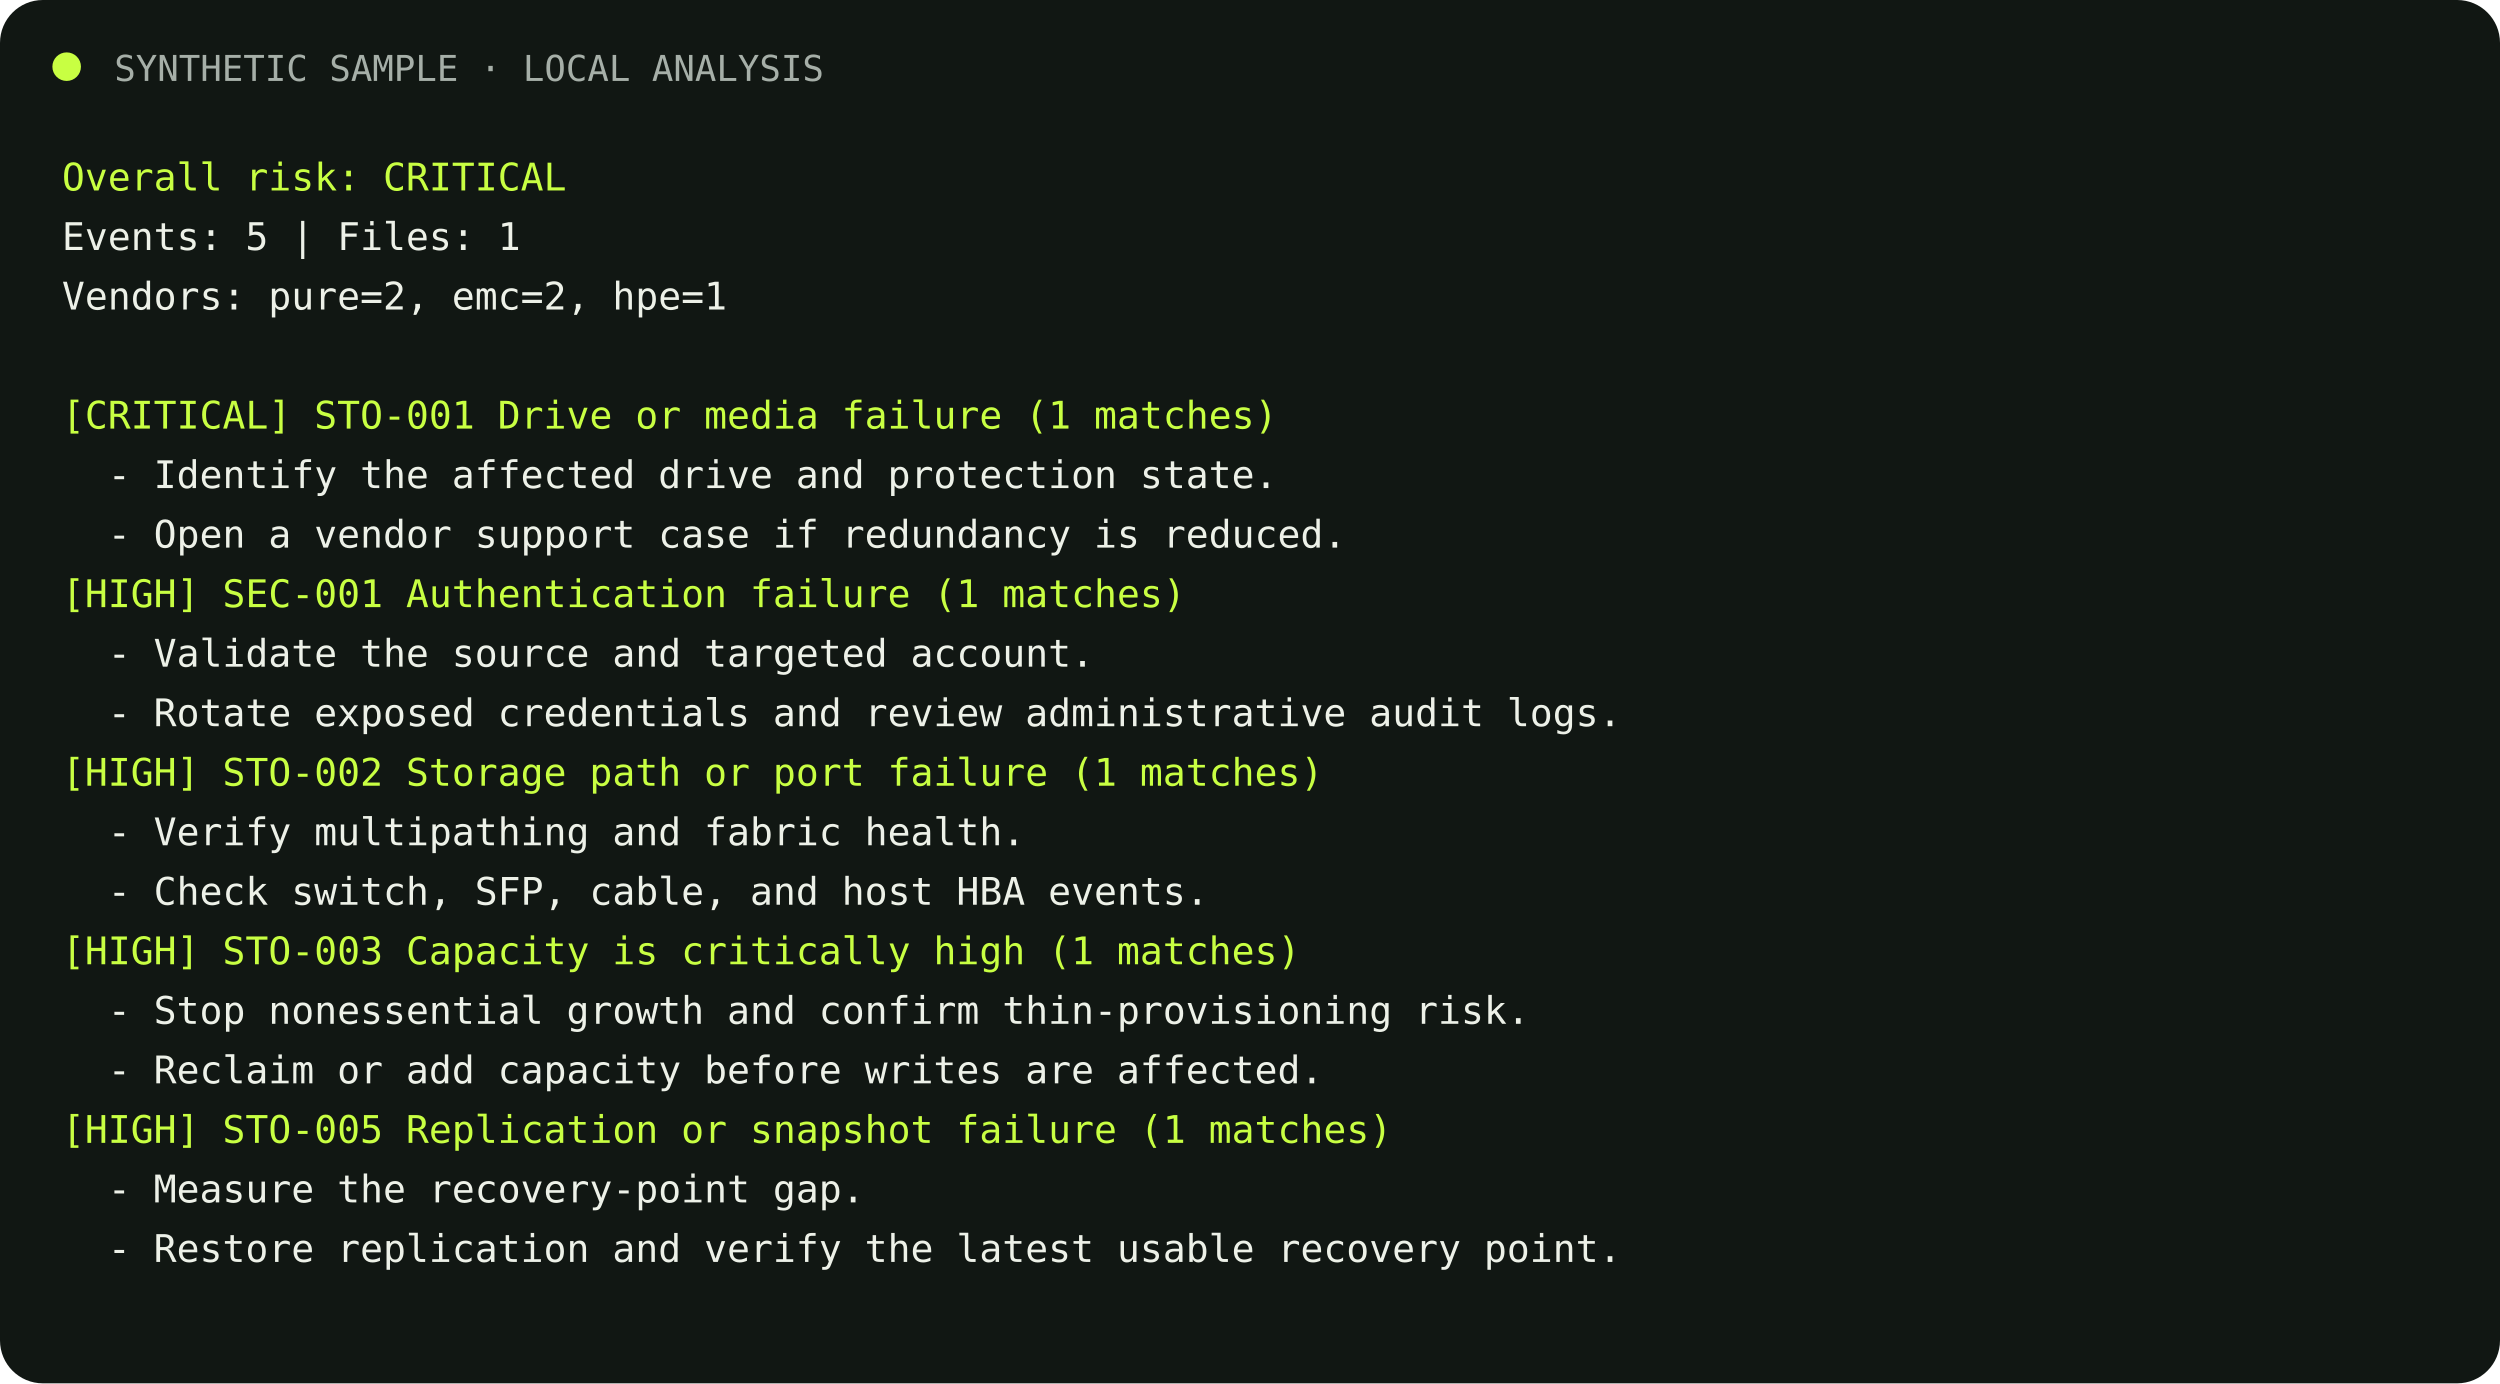
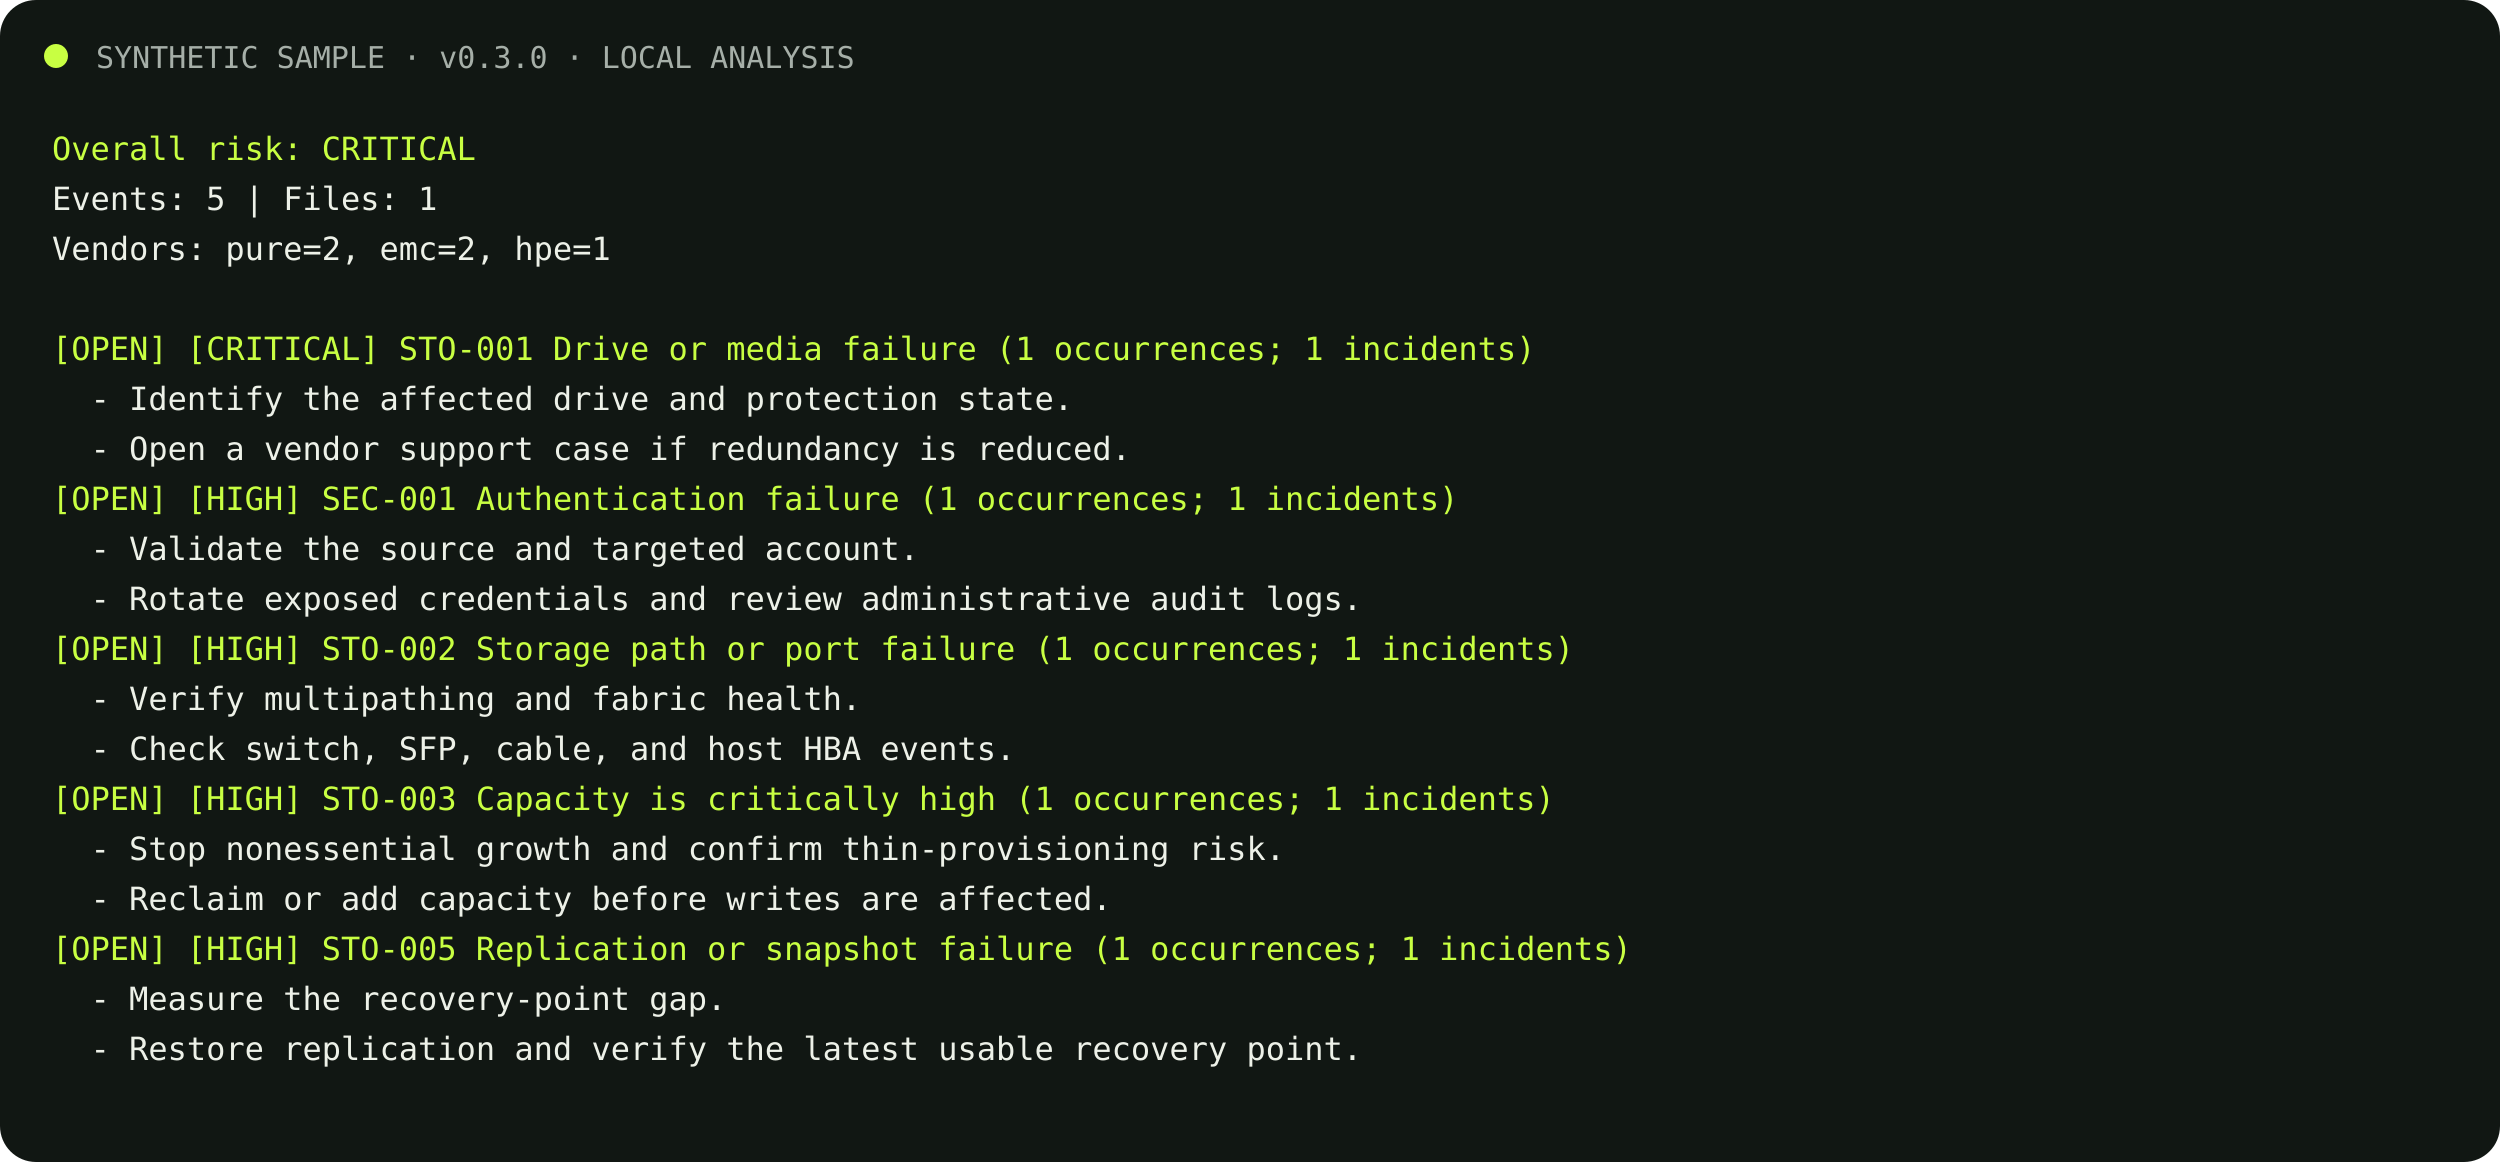
- <svg xmlns="http://www.w3.org/2000/svg" viewBox="0 0 1050 581" role="img" aria-labelledby="title">
-   <rect width="1050" height="100%" rx="18" fill="#111713" />
+ <svg xmlns="http://www.w3.org/2000/svg" viewBox="0 0 1250 581" role="img" aria-labelledby="title">
+   <rect width="1250" height="100%" rx="18" fill="#111713" />
  <circle cx="28" cy="28" r="6" fill="#c8ff42" />
-   <text x="48" y="34" font-family="monospace" font-size="15" fill="#a6afa8">SYNTHETIC SAMPLE · LOCAL ANALYSIS</text>
+   <text x="48" y="34" font-family="monospace" font-size="15" fill="#a6afa8">SYNTHETIC SAMPLE · v0.3.0 · LOCAL ANALYSIS</text>
  <text x="26" y="80" font-family="monospace" font-size="16" fill="#c8ff42" xml:space="preserve">Overall risk: CRITICAL</text>
  <text x="26" y="105" font-family="monospace" font-size="16" fill="#edf1e8" xml:space="preserve">Events: 5 | Files: 1</text>
  <text x="26" y="130" font-family="monospace" font-size="16" fill="#edf1e8" xml:space="preserve">Vendors: pure=2, emc=2, hpe=1</text>
  <text x="26" y="155" font-family="monospace" font-size="16" fill="#edf1e8" xml:space="preserve" />
-   <text x="26" y="180" font-family="monospace" font-size="16" fill="#c8ff42" xml:space="preserve">[CRITICAL] STO-001 Drive or media failure (1 matches)</text>
+   <text x="26" y="180" font-family="monospace" font-size="16" fill="#c8ff42" xml:space="preserve">[OPEN] [CRITICAL] STO-001 Drive or media failure (1 occurrences; 1 incidents)</text>
  <text x="26" y="205" font-family="monospace" font-size="16" fill="#edf1e8" xml:space="preserve">  - Identify the affected drive and protection state.</text>
  <text x="26" y="230" font-family="monospace" font-size="16" fill="#edf1e8" xml:space="preserve">  - Open a vendor support case if redundancy is reduced.</text>
-   <text x="26" y="255" font-family="monospace" font-size="16" fill="#c8ff42" xml:space="preserve">[HIGH] SEC-001 Authentication failure (1 matches)</text>
+   <text x="26" y="255" font-family="monospace" font-size="16" fill="#c8ff42" xml:space="preserve">[OPEN] [HIGH] SEC-001 Authentication failure (1 occurrences; 1 incidents)</text>
  <text x="26" y="280" font-family="monospace" font-size="16" fill="#edf1e8" xml:space="preserve">  - Validate the source and targeted account.</text>
  <text x="26" y="305" font-family="monospace" font-size="16" fill="#edf1e8" xml:space="preserve">  - Rotate exposed credentials and review administrative audit logs.</text>
-   <text x="26" y="330" font-family="monospace" font-size="16" fill="#c8ff42" xml:space="preserve">[HIGH] STO-002 Storage path or port failure (1 matches)</text>
+   <text x="26" y="330" font-family="monospace" font-size="16" fill="#c8ff42" xml:space="preserve">[OPEN] [HIGH] STO-002 Storage path or port failure (1 occurrences; 1 incidents)</text>
  <text x="26" y="355" font-family="monospace" font-size="16" fill="#edf1e8" xml:space="preserve">  - Verify multipathing and fabric health.</text>
  <text x="26" y="380" font-family="monospace" font-size="16" fill="#edf1e8" xml:space="preserve">  - Check switch, SFP, cable, and host HBA events.</text>
-   <text x="26" y="405" font-family="monospace" font-size="16" fill="#c8ff42" xml:space="preserve">[HIGH] STO-003 Capacity is critically high (1 matches)</text>
+   <text x="26" y="405" font-family="monospace" font-size="16" fill="#c8ff42" xml:space="preserve">[OPEN] [HIGH] STO-003 Capacity is critically high (1 occurrences; 1 incidents)</text>
  <text x="26" y="430" font-family="monospace" font-size="16" fill="#edf1e8" xml:space="preserve">  - Stop nonessential growth and confirm thin-provisioning risk.</text>
  <text x="26" y="455" font-family="monospace" font-size="16" fill="#edf1e8" xml:space="preserve">  - Reclaim or add capacity before writes are affected.</text>
-   <text x="26" y="480" font-family="monospace" font-size="16" fill="#c8ff42" xml:space="preserve">[HIGH] STO-005 Replication or snapshot failure (1 matches)</text>
+   <text x="26" y="480" font-family="monospace" font-size="16" fill="#c8ff42" xml:space="preserve">[OPEN] [HIGH] STO-005 Replication or snapshot failure (1 occurrences; 1 incidents)</text>
  <text x="26" y="505" font-family="monospace" font-size="16" fill="#edf1e8" xml:space="preserve">  - Measure the recovery-point gap.</text>
  <text x="26" y="530" font-family="monospace" font-size="16" fill="#edf1e8" xml:space="preserve">  - Restore replication and verify the latest usable recovery point.</text>
</svg>
